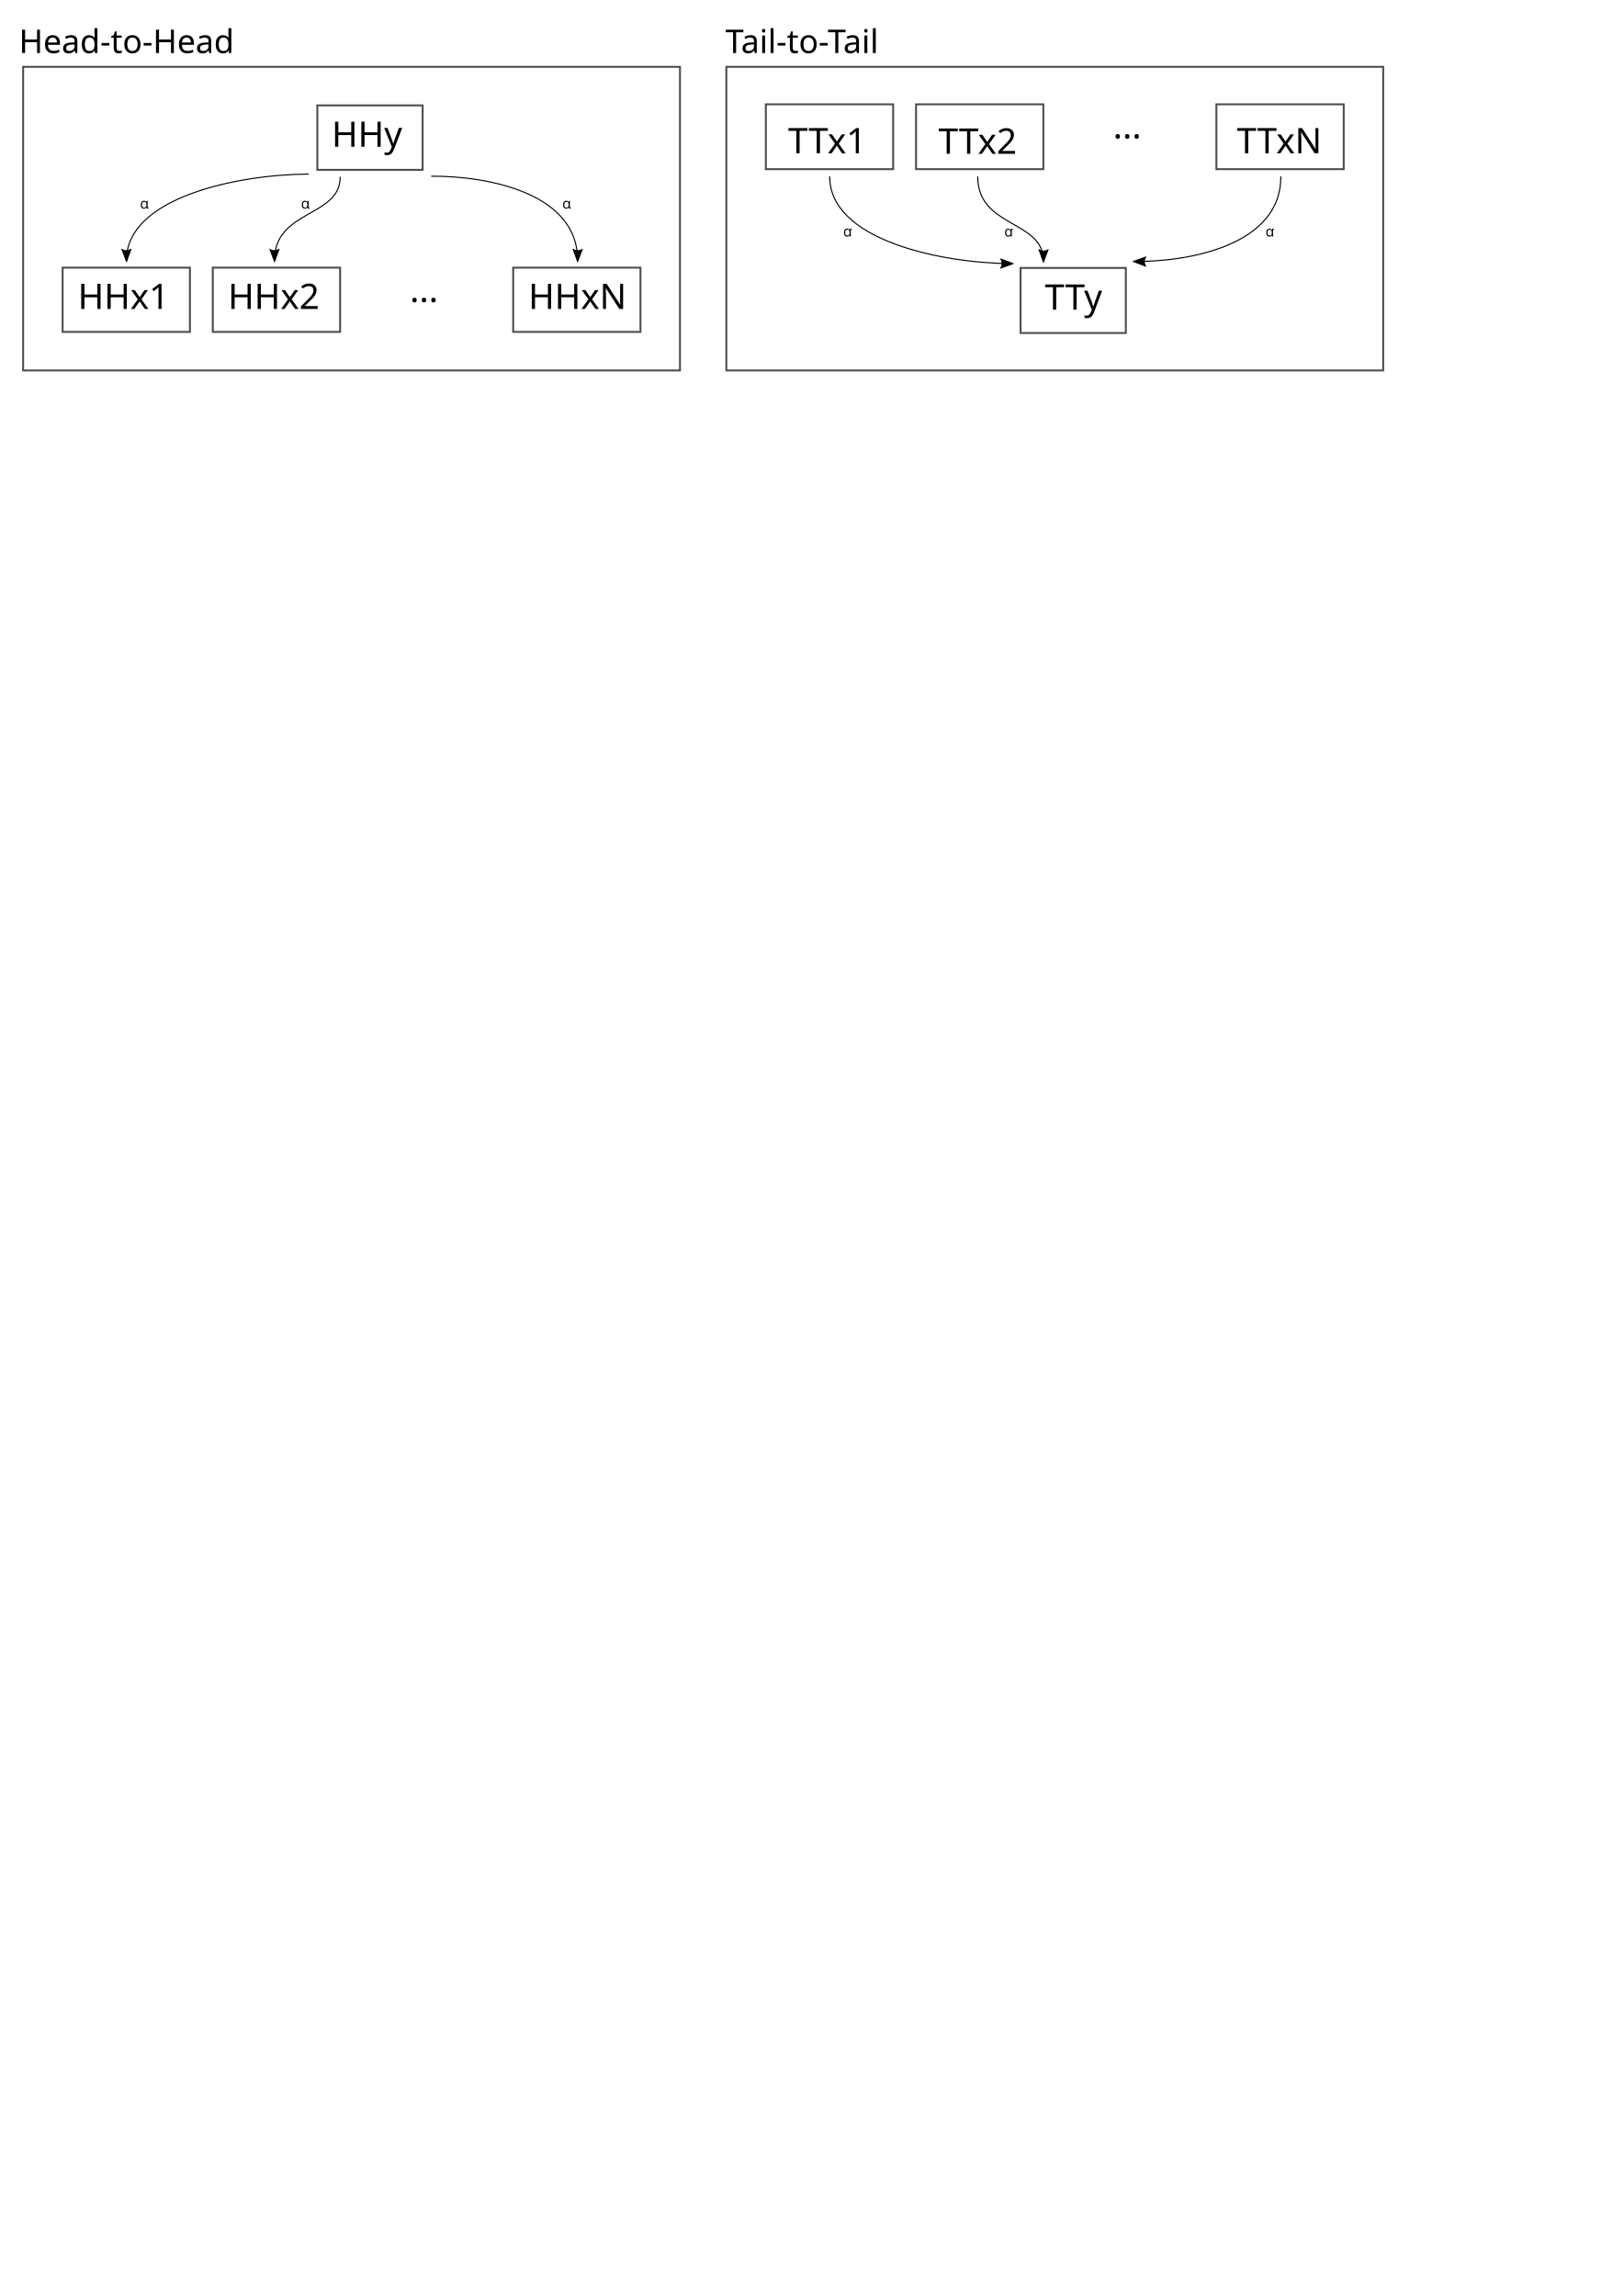
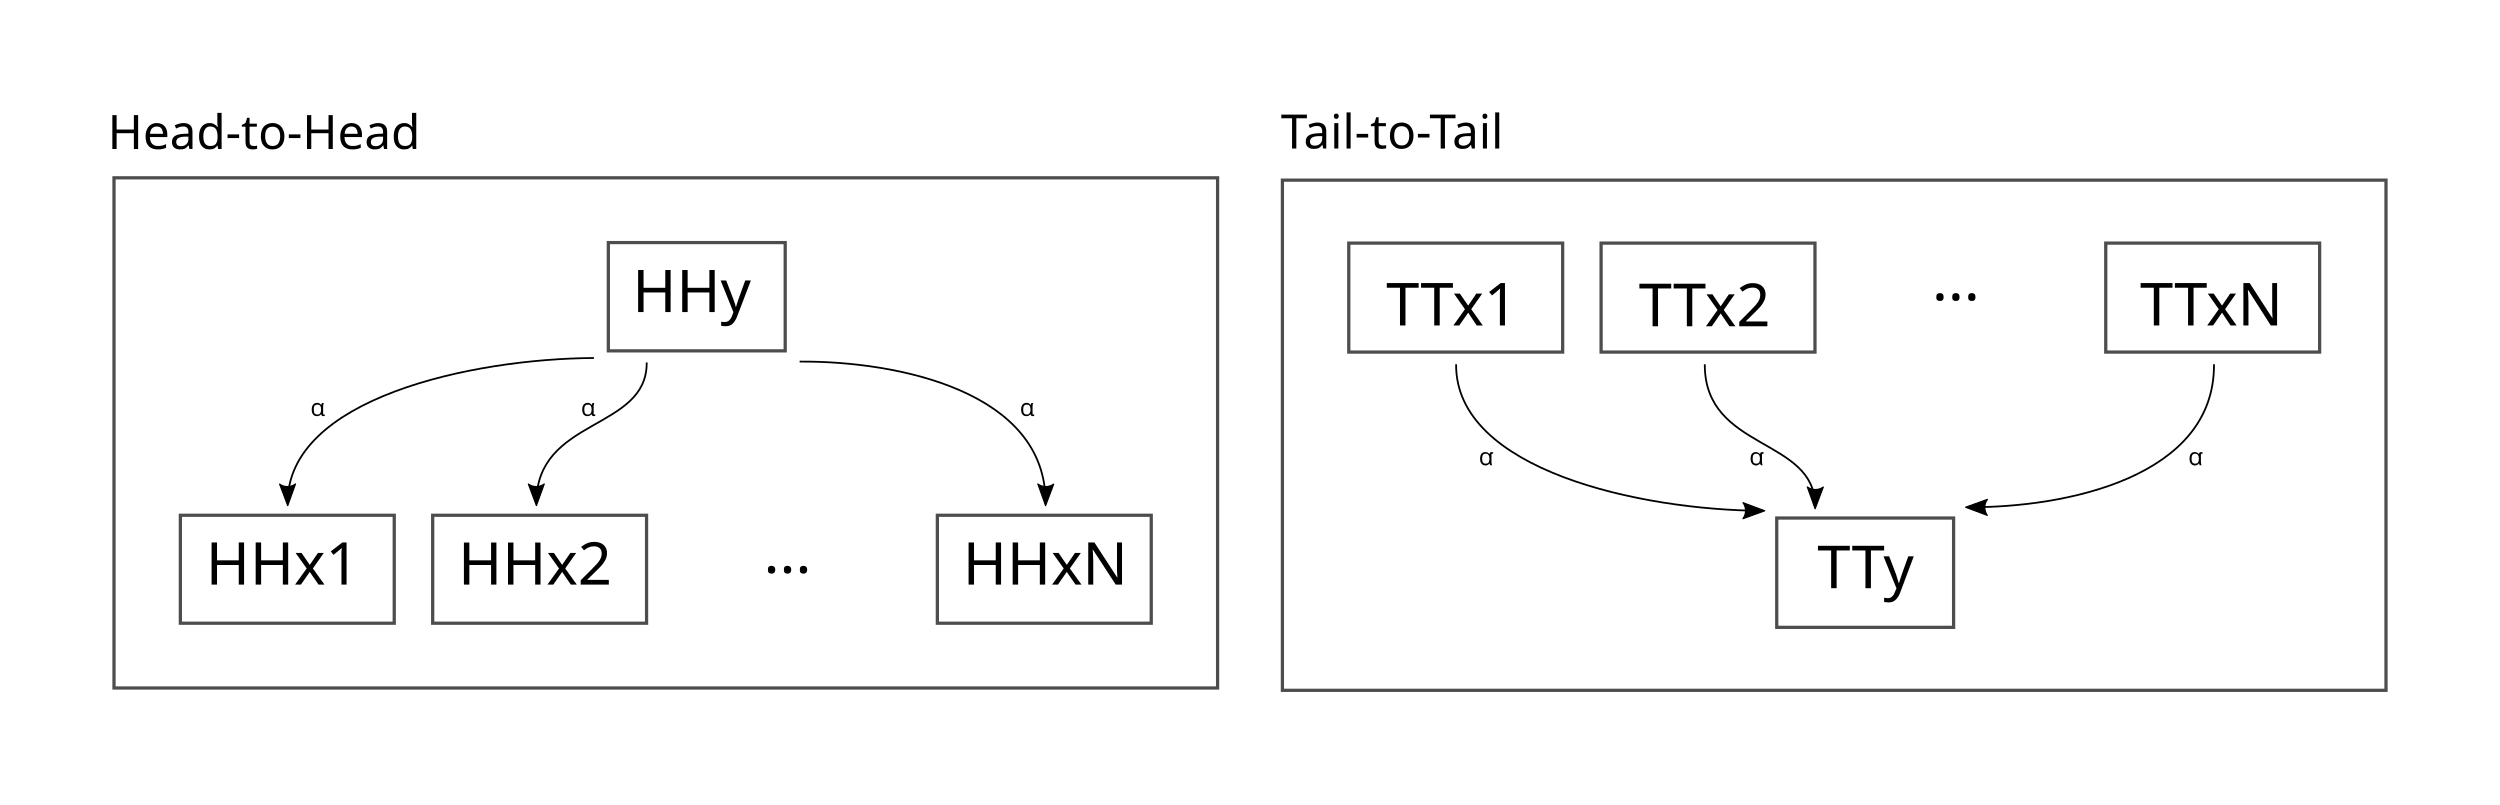
- <svg xmlns="http://www.w3.org/2000/svg" width="210mm" height="297mm" viewBox="0 0 210 297" version="1.1" id="svg8">
+ <svg xmlns="http://www.w3.org/2000/svg" width="222.467mm" height="71.573mm" viewBox="0 0 222.467 71.573" version="1.1" id="svg8">
  <defs id="defs2">
-     <marker style="overflow:visible" id="marker2138" refX="0.0" refY="0.0" orient="auto">
-       <path transform="scale(1.1) translate(1,0)" d="M 8.719,4.034 L -2.207,0.016 L 8.719,-4.002 C 6.973,-1.63 6.983,1.616 8.719,4.034 z " style="fill-rule:evenodd;stroke-width:0.625;stroke-linejoin:round;stroke:#000000;stroke-opacity:1;fill:#000000;fill-opacity:1" id="path2136" />
+     <marker style="overflow:visible" id="marker2138" refX="0" refY="0" orient="auto">
+       <path transform="matrix(1.1,0,0,1.1,1.1,0)" d="M 8.719,4.034 -2.207,0.016 8.719,-4.002 c -1.745,2.372 -1.735,5.617 -6e-7,8.035 z" style="fill:#000000;fill-opacity:1;fill-rule:evenodd;stroke:#000000;stroke-width:0.625;stroke-linejoin:round;stroke-opacity:1" id="path2136" />
    </marker>
-     <marker style="overflow:visible" id="marker2128" refX="0.0" refY="0.0" orient="auto">
-       <path transform="scale(1.1) translate(1,0)" d="M 8.719,4.034 L -2.207,0.016 L 8.719,-4.002 C 6.973,-1.63 6.983,1.616 8.719,4.034 z " style="fill-rule:evenodd;stroke-width:0.625;stroke-linejoin:round;stroke:#000000;stroke-opacity:1;fill:#000000;fill-opacity:1" id="path2126" />
+     <marker style="overflow:visible" id="marker2128" refX="0" refY="0" orient="auto">
+       <path transform="matrix(1.1,0,0,1.1,1.1,0)" d="M 8.719,4.034 -2.207,0.016 8.719,-4.002 c -1.745,2.372 -1.735,5.617 -6e-7,8.035 z" style="fill:#000000;fill-opacity:1;fill-rule:evenodd;stroke:#000000;stroke-width:0.625;stroke-linejoin:round;stroke-opacity:1" id="path2126" />
    </marker>
-     <marker orient="auto" refY="0.0" refX="0.0" id="Arrow2Lstart" style="overflow:visible">
-       <path id="path933" style="fill-rule:evenodd;stroke-width:0.625;stroke-linejoin:round;stroke:#000000;stroke-opacity:1;fill:#000000;fill-opacity:1" d="M 8.719,4.034 L -2.207,0.016 L 8.719,-4.002 C 6.973,-1.63 6.983,1.616 8.719,4.034 z " transform="scale(1.1) translate(1,0)" />
+     <marker orient="auto" refY="0" refX="0" id="Arrow2Lstart" style="overflow:visible">
+       <path id="path933" style="fill:#000000;fill-opacity:1;fill-rule:evenodd;stroke:#000000;stroke-width:0.625;stroke-linejoin:round;stroke-opacity:1" d="M 8.719,4.034 -2.207,0.016 8.719,-4.002 c -1.745,2.372 -1.735,5.617 -6e-7,8.035 z" transform="matrix(1.1,0,0,1.1,1.1,0)" />
    </marker>
-     <marker style="overflow:visible" id="marker1948" refX="0.0" refY="0.0" orient="auto">
-       <path transform="scale(0.8) translate(12.5,0)" style="fill-rule:evenodd;stroke:#000000;stroke-width:1pt;stroke-opacity:1;fill:#000000;fill-opacity:1" d="M 0.0,0.0 L 5.0,-5.0 L -12.5,0.0 L 5.0,5.0 L 0.0,0.0 z " id="path1946" />
+     <marker style="overflow:visible" id="marker1948" refX="0" refY="0" orient="auto">
+       <path transform="matrix(0.8,0,0,0.8,10,0)" style="fill:#000000;fill-opacity:1;fill-rule:evenodd;stroke:#000000;stroke-width:1pt;stroke-opacity:1" d="M 0,0 5,-5 -12.5,0 5,5 Z" id="path1946" />
    </marker>
-     <marker style="overflow:visible" id="marker1872" refX="0.0" refY="0.0" orient="auto">
-       <path transform="scale(0.8) translate(12.5,0)" style="fill-rule:evenodd;stroke:#000000;stroke-width:1pt;stroke-opacity:1;fill:#000000;fill-opacity:1" d="M 0.0,0.0 L 5.0,-5.0 L -12.5,0.0 L 5.0,5.0 L 0.0,0.0 z " id="path1870" />
+     <marker style="overflow:visible" id="marker1872" refX="0" refY="0" orient="auto">
+       <path transform="matrix(0.8,0,0,0.8,10,0)" style="fill:#000000;fill-opacity:1;fill-rule:evenodd;stroke:#000000;stroke-width:1pt;stroke-opacity:1" d="M 0,0 5,-5 -12.5,0 5,5 Z" id="path1870" />
    </marker>
-     <marker orient="auto" refY="0.0" refX="0.0" id="marker1704" style="overflow:visible;">
-       <path id="path1702" style="fill-rule:evenodd;stroke-width:0.625;stroke-linejoin:round;stroke:#000000;stroke-opacity:1;fill:#000000;fill-opacity:1" d="M 8.719,4.034 L -2.207,0.016 L 8.719,-4.002 C 6.973,-1.63 6.983,1.616 8.719,4.034 z " transform="scale(1.1) rotate(180) translate(1,0)" />
+     <marker orient="auto" refY="0" refX="0" id="marker1704" style="overflow:visible">
+       <path id="path1702" style="fill:#000000;fill-opacity:1;fill-rule:evenodd;stroke:#000000;stroke-width:0.625;stroke-linejoin:round;stroke-opacity:1" d="M 8.719,4.034 -2.207,0.016 8.719,-4.002 c -1.745,2.372 -1.735,5.617 -6e-7,8.035 z" transform="matrix(-1.1,0,0,-1.1,-1.1,0)" />
    </marker>
-     <marker orient="auto" refY="0.0" refX="0.0" id="marker1640" style="overflow:visible;">
-       <path id="path1638" style="fill-rule:evenodd;stroke-width:0.625;stroke-linejoin:round;stroke:#000000;stroke-opacity:1;fill:#000000;fill-opacity:1" d="M 8.719,4.034 L -2.207,0.016 L 8.719,-4.002 C 6.973,-1.63 6.983,1.616 8.719,4.034 z " transform="scale(1.1) rotate(180) translate(1,0)" />
+     <marker orient="auto" refY="0" refX="0" id="marker1640" style="overflow:visible">
+       <path id="path1638" style="fill:#000000;fill-opacity:1;fill-rule:evenodd;stroke:#000000;stroke-width:0.625;stroke-linejoin:round;stroke-opacity:1" d="M 8.719,4.034 -2.207,0.016 8.719,-4.002 c -1.745,2.372 -1.735,5.617 -6e-7,8.035 z" transform="matrix(-1.1,0,0,-1.1,-1.1,0)" />
    </marker>
-     <marker style="overflow:visible;" id="marker1582" refX="0.0" refY="0.0" orient="auto">
-       <path transform="scale(1.1) rotate(180) translate(1,0)" d="M 8.719,4.034 L -2.207,0.016 L 8.719,-4.002 C 6.973,-1.63 6.983,1.616 8.719,4.034 z " style="fill-rule:evenodd;stroke-width:0.625;stroke-linejoin:round;stroke:#000000;stroke-opacity:1;fill:#000000;fill-opacity:1" id="path1580" />
+     <marker style="overflow:visible" id="marker1582" refX="0" refY="0" orient="auto">
+       <path transform="matrix(-1.1,0,0,-1.1,-1.1,0)" d="M 8.719,4.034 -2.207,0.016 8.719,-4.002 c -1.745,2.372 -1.735,5.617 -6e-7,8.035 z" style="fill:#000000;fill-opacity:1;fill-rule:evenodd;stroke:#000000;stroke-width:0.625;stroke-linejoin:round;stroke-opacity:1" id="path1580" />
    </marker>
-     <marker style="overflow:visible;" id="marker1355" refX="0.0" refY="0.0" orient="auto">
-       <path transform="scale(1.1) rotate(180) translate(1,0)" d="M 8.719,4.034 L -2.207,0.016 L 8.719,-4.002 C 6.973,-1.63 6.983,1.616 8.719,4.034 z " style="fill-rule:evenodd;stroke-width:0.625;stroke-linejoin:round;stroke:#000000;stroke-opacity:1;fill:#000000;fill-opacity:1" id="path1353" />
+     <marker style="overflow:visible" id="marker1355" refX="0" refY="0" orient="auto">
+       <path transform="matrix(-1.1,0,0,-1.1,-1.1,0)" d="M 8.719,4.034 -2.207,0.016 8.719,-4.002 c -1.745,2.372 -1.735,5.617 -6e-7,8.035 z" style="fill:#000000;fill-opacity:1;fill-rule:evenodd;stroke:#000000;stroke-width:0.625;stroke-linejoin:round;stroke-opacity:1" id="path1353" />
    </marker>
-     <marker style="overflow:visible;" id="marker1315" refX="0.0" refY="0.0" orient="auto">
-       <path transform="scale(1.1) rotate(180) translate(1,0)" d="M 8.719,4.034 L -2.207,0.016 L 8.719,-4.002 C 6.973,-1.63 6.983,1.616 8.719,4.034 z " style="fill-rule:evenodd;stroke-width:0.625;stroke-linejoin:round;stroke:#000000;stroke-opacity:1;fill:#000000;fill-opacity:1" id="path1313" />
+     <marker style="overflow:visible" id="marker1315" refX="0" refY="0" orient="auto">
+       <path transform="matrix(-1.1,0,0,-1.1,-1.1,0)" d="M 8.719,4.034 -2.207,0.016 8.719,-4.002 c -1.745,2.372 -1.735,5.617 -6e-7,8.035 z" style="fill:#000000;fill-opacity:1;fill-rule:evenodd;stroke:#000000;stroke-width:0.625;stroke-linejoin:round;stroke-opacity:1" id="path1313" />
    </marker>
-     <marker orient="auto" refY="0.0" refX="0.0" id="Arrow2Mend" style="overflow:visible;">
-       <path id="path942" style="fill-rule:evenodd;stroke-width:0.625;stroke-linejoin:round;stroke:#000000;stroke-opacity:1;fill:#000000;fill-opacity:1" d="M 8.719,4.034 L -2.207,0.016 L 8.719,-4.002 C 6.973,-1.63 6.983,1.616 8.719,4.034 z " transform="scale(0.6) rotate(180) translate(0,0)" />
+     <marker orient="auto" refY="0" refX="0" id="Arrow2Mend" style="overflow:visible">
+       <path id="path942" style="fill:#000000;fill-opacity:1;fill-rule:evenodd;stroke:#000000;stroke-width:0.625;stroke-linejoin:round;stroke-opacity:1" d="M 8.719,4.034 -2.207,0.016 8.719,-4.002 c -1.745,2.372 -1.735,5.617 -6e-7,8.035 z" transform="scale(-0.6)" />
    </marker>
-     <marker orient="auto" refY="0.0" refX="0.0" id="Arrow2Lend" style="overflow:visible;">
-       <path id="path936" style="fill-rule:evenodd;stroke-width:0.625;stroke-linejoin:round;stroke:#000000;stroke-opacity:1;fill:#000000;fill-opacity:1" d="M 8.719,4.034 L -2.207,0.016 L 8.719,-4.002 C 6.973,-1.63 6.983,1.616 8.719,4.034 z " transform="scale(1.1) rotate(180) translate(1,0)" />
+     <marker orient="auto" refY="0" refX="0" id="Arrow2Lend" style="overflow:visible">
+       <path id="path936" style="fill:#000000;fill-opacity:1;fill-rule:evenodd;stroke:#000000;stroke-width:0.625;stroke-linejoin:round;stroke-opacity:1" d="M 8.719,4.034 -2.207,0.016 8.719,-4.002 c -1.745,2.372 -1.735,5.617 -6e-7,8.035 z" transform="matrix(-1.1,0,0,-1.1,-1.1,0)" />
    </marker>
-     <marker orient="auto" refY="0.0" refX="0.0" id="marker1199" style="overflow:visible;">
-       <path id="path1197" d="M 0.0,0.0 L 5.0,-5.0 L -12.5,0.0 L 5.0,5.0 L 0.0,0.0 z " style="fill-rule:evenodd;stroke:#000000;stroke-width:1pt;stroke-opacity:1;fill:#000000;fill-opacity:1" transform="scale(0.8) rotate(180) translate(12.5,0)" />
+     <marker orient="auto" refY="0" refX="0" id="marker1199" style="overflow:visible">
+       <path id="path1197" d="M 0,0 5,-5 -12.5,0 5,5 Z" style="fill:#000000;fill-opacity:1;fill-rule:evenodd;stroke:#000000;stroke-width:1pt;stroke-opacity:1" transform="matrix(-0.8,0,0,-0.8,-10,0)" />
    </marker>
-     <marker orient="auto" refY="0.0" refX="0.0" id="Arrow1Lend" style="overflow:visible;">
-       <path id="path918" d="M 0.0,0.0 L 5.0,-5.0 L -12.5,0.0 L 5.0,5.0 L 0.0,0.0 z " style="fill-rule:evenodd;stroke:#000000;stroke-width:1pt;stroke-opacity:1;fill:#000000;fill-opacity:1" transform="scale(0.8) rotate(180) translate(12.5,0)" />
+     <marker orient="auto" refY="0" refX="0" id="Arrow1Lend" style="overflow:visible">
+       <path id="path918" d="M 0,0 5,-5 -12.5,0 5,5 Z" style="fill:#000000;fill-opacity:1;fill-rule:evenodd;stroke:#000000;stroke-width:1pt;stroke-opacity:1" transform="matrix(-0.8,0,0,-0.8,-10,0)" />
    </marker>
  </defs>
-   <g id="layer1">
+   <g id="layer1" transform="translate(6.233606,6.442486)">
    <text xml:space="preserve" style="font-style:normal;font-weight:normal;font-size:10.583px;line-height:1000;font-family:sans-serif;letter-spacing:0px;word-spacing:0px;fill:#000000;fill-opacity:1;stroke:none;stroke-width:0.265" x="35.719" y="33.929" id="text1413">
      <tspan id="tspan1411" x="35.719" y="5328.344" style="stroke-width:0.265" />
    </text>
-     <g id="g893" transform="matrix(0.5247498,0,0,0.5198365,20.9886,0.6769955)">
-       <rect y="24.92" x="38.22" height="16.036" width="25.947" id="rect29" style="opacity:1;vector-effect:none;fill:none;fill-opacity:1;stroke:#4d4d4d;stroke-width:0.479;stroke-linecap:butt;stroke-linejoin:miter;stroke-miterlimit:4;stroke-dasharray:none;stroke-dashoffset:0;stroke-opacity:1" />
-       <text id="text838" y="35.212" x="41.748" style="font-style:normal;font-weight:normal;font-size:8.729px;line-height:1000;font-family:sans-serif;letter-spacing:0px;word-spacing:0px;fill:#000000;fill-opacity:1;stroke:none;stroke-width:0.218" xml:space="preserve">
-         <tspan style="stroke-width:0.218" y="35.212" x="41.748" id="tspan836">HHy</tspan>
-       </text>
-     </g>
-     <g id="g873" transform="matrix(0.5247498,0,0,0.5198365,4.158642,-3.768973)">
-       <rect style="opacity:1;vector-effect:none;fill:none;fill-opacity:1;stroke:#4d4d4d;stroke-width:0.479;stroke-linecap:butt;stroke-linejoin:miter;stroke-miterlimit:4;stroke-dasharray:none;stroke-dashoffset:0;stroke-opacity:1" id="rect842" width="31.377" height="15.987" x="7.508" y="73.854" />
-       <text xml:space="preserve" style="font-style:normal;font-weight:normal;font-size:8.729px;line-height:1000;font-family:sans-serif;letter-spacing:0px;word-spacing:0px;fill:#000000;fill-opacity:1;stroke:none;stroke-width:0.218" x="11.247" y="84.122" id="text846">
-         <tspan id="tspan844" x="11.247" y="84.122" style="stroke-width:0.218">HHx1</tspan>
-       </text>
-     </g>
-     <g id="g883" transform="matrix(0.5247498,0,0,0.5198365,3.878144,-3.630035)">
-       <rect y="73.587" x="45.059" height="15.987" width="31.377" id="rect848" style="opacity:1;vector-effect:none;fill:none;fill-opacity:1;stroke:#4d4d4d;stroke-width:0.479;stroke-linecap:butt;stroke-linejoin:miter;stroke-miterlimit:4;stroke-dasharray:none;stroke-dashoffset:0;stroke-opacity:1" />
-       <g id="g877">
-         <text xml:space="preserve" style="font-style:normal;font-weight:normal;font-size:8.729px;line-height:1000;font-family:sans-serif;letter-spacing:0px;word-spacing:0px;fill:#000000;fill-opacity:1;stroke:none;stroke-width:0.218" x="48.798" y="83.855" id="text852">
-           <tspan id="tspan850" x="48.798" y="83.855" style="stroke-width:0.218">HHx2</tspan>
+     <g id="g272" transform="translate(0.901506,1.058333)">
+       <g transform="matrix(1.155953,0,0,1.155953,-0.4467889,-1.671882)" id="g134">
+         <g id="g893" transform="matrix(0.5247498,0,0,0.5198365,20.9886,0.6769955)">
+           <rect y="24.92" x="38.22" height="16.036" width="25.947" id="rect29" style="opacity:1;vector-effect:none;fill:none;fill-opacity:1;stroke:#4d4d4d;stroke-width:0.479;stroke-linecap:butt;stroke-linejoin:miter;stroke-miterlimit:4;stroke-dasharray:none;stroke-dashoffset:0;stroke-opacity:1" />
+           <text id="text838" y="35.212" x="41.748" style="font-style:normal;font-weight:normal;font-size:8.729px;line-height:1000;font-family:sans-serif;letter-spacing:0px;word-spacing:0px;fill:#000000;fill-opacity:1;stroke:none;stroke-width:0.218" xml:space="preserve">
+             <tspan style="stroke-width:0.218" y="35.212" x="41.748" id="tspan836">HHy</tspan>
+           </text>
+         </g>
+         <g id="g873" transform="matrix(0.5247498,0,0,0.5198365,4.158642,-3.768973)">
+           <rect style="opacity:1;vector-effect:none;fill:none;fill-opacity:1;stroke:#4d4d4d;stroke-width:0.479;stroke-linecap:butt;stroke-linejoin:miter;stroke-miterlimit:4;stroke-dasharray:none;stroke-dashoffset:0;stroke-opacity:1" id="rect842" width="31.377" height="15.987" x="7.508" y="73.854" />
+           <text xml:space="preserve" style="font-style:normal;font-weight:normal;font-size:8.729px;line-height:1000;font-family:sans-serif;letter-spacing:0px;word-spacing:0px;fill:#000000;fill-opacity:1;stroke:none;stroke-width:0.218" x="11.247" y="84.122" id="text846">
+             <tspan id="tspan844" x="11.247" y="84.122" style="stroke-width:0.218">HHx1</tspan>
+           </text>
+         </g>
+         <g id="g883" transform="matrix(0.5247498,0,0,0.5198365,3.878144,-3.630035)">
+           <rect y="73.587" x="45.059" height="15.987" width="31.377" id="rect848" style="opacity:1;vector-effect:none;fill:none;fill-opacity:1;stroke:#4d4d4d;stroke-width:0.479;stroke-linecap:butt;stroke-linejoin:miter;stroke-miterlimit:4;stroke-dasharray:none;stroke-dashoffset:0;stroke-opacity:1" />
+           <g id="g877">
+             <text xml:space="preserve" style="font-style:normal;font-weight:normal;font-size:8.729px;line-height:1000;font-family:sans-serif;letter-spacing:0px;word-spacing:0px;fill:#000000;fill-opacity:1;stroke:none;stroke-width:0.218" x="48.798" y="83.855" id="text852">
+               <tspan id="tspan850" x="48.798" y="83.855" style="stroke-width:0.218">HHx2</tspan>
+             </text>
+           </g>
+         </g>
+         <g id="g888" transform="matrix(0.5247498,0,0,0.5198365,4.158646,-3.421632)">
+           <rect style="opacity:1;vector-effect:none;fill:none;fill-opacity:1;stroke:#4d4d4d;stroke-width:0.479;stroke-linecap:butt;stroke-linejoin:miter;stroke-miterlimit:4;stroke-dasharray:none;stroke-dashoffset:0;stroke-opacity:1" id="rect860" width="31.377" height="15.987" x="118.559" y="73.186" />
+           <text xml:space="preserve" style="font-style:normal;font-weight:normal;font-size:8.729px;line-height:1000;font-family:sans-serif;letter-spacing:0px;word-spacing:0px;fill:#000000;fill-opacity:1;stroke:none;stroke-width:0.218" x="122.298" y="83.454" id="text864">
+             <tspan id="tspan862" x="122.298" y="83.454" style="stroke-width:0.218">HHxN</tspan>
+           </text>
+         </g>
+         <text id="text868" y="39.244" x="52.75" style="font-style:normal;font-weight:normal;font-size:4.559px;line-height:1000;font-family:sans-serif;letter-spacing:0px;word-spacing:0px;fill:#000000;fill-opacity:1;stroke:none;stroke-width:0.114" xml:space="preserve" transform="scale(1.004715,0.9953074)">
+           <tspan style="stroke-width:0.114" y="39.244" x="52.75" id="tspan866">...</tspan>
+         </text>
+         <path style="fill:none;stroke:#000000;stroke-width:0.138px;stroke-linecap:butt;stroke-linejoin:miter;stroke-opacity:1;marker-end:url(#Arrow2Lend)" d="M 39.934,22.517 C 30.552,22.567 16.293,25.619 16.36,33.695" id="path909" />
+         <path style="fill:none;stroke:#000000;stroke-width:0.138px;stroke-linecap:butt;stroke-linejoin:miter;stroke-opacity:1;marker-end:url(#marker1315)" d="m 43.998,22.862 c 0.044,5.278 -8.525,4.199 -8.494,10.833" id="path911" />
+         <path style="fill:none;stroke:#000000;stroke-width:0.138px;stroke-linecap:butt;stroke-linejoin:miter;stroke-opacity:1;marker-end:url(#marker1355)" d="m 55.771,22.793 c 7.573,-0.048 19.004,2.305 18.933,10.903" id="path913" />
+         <text xml:space="preserve" style="font-style:normal;font-weight:normal;font-size:1.853px;line-height:1000;font-family:sans-serif;letter-spacing:0px;word-spacing:0px;fill:#000000;fill-opacity:1;stroke:none;stroke-width:0.046" x="18.014" y="-1825.718" id="text1417" transform="scale(1.004715,0.9953074)">
+           <tspan id="tspan1415" x="18.014" y="-1825.718" style="stroke-width:0.046">	</tspan>
+           <tspan x="18.014" y="27.107" style="stroke-width:0.046" id="tspan1419">α</tspan>
+         </text>
+         <text id="text1446" y="-1825.718" x="38.742" style="font-style:normal;font-weight:normal;font-size:1.853px;line-height:1000;font-family:sans-serif;letter-spacing:0px;word-spacing:0px;fill:#000000;fill-opacity:1;stroke:none;stroke-width:0.046" xml:space="preserve" transform="scale(1.004715,0.9953074)">
+           <tspan style="stroke-width:0.046" y="-1825.718" x="38.742" id="tspan1442">	</tspan>
+           <tspan id="tspan1444" style="stroke-width:0.046" y="27.107" x="38.742">α</tspan>
+         </text>
+         <text xml:space="preserve" style="font-style:normal;font-weight:normal;font-size:1.853px;line-height:1000;font-family:sans-serif;letter-spacing:0px;word-spacing:0px;fill:#000000;fill-opacity:1;stroke:none;stroke-width:0.046" x="72.371" y="-1825.718" id="text1452" transform="scale(1.004715,0.9953074)">
+           <tspan id="tspan1448" x="72.371" y="-1825.718" style="stroke-width:0.046">	</tspan>
+           <tspan x="72.371" y="27.107" style="stroke-width:0.046" id="tspan1450">α</tspan>
+         </text>
+         <rect y="8.646" x="2.99" height="39.274" width="84.956" id="rect2311" style="opacity:1;vector-effect:none;fill:none;fill-opacity:1;stroke:#4d4d4d;stroke-width:0.25;stroke-linecap:butt;stroke-linejoin:miter;stroke-miterlimit:4.3;stroke-dasharray:none;stroke-dashoffset:0;stroke-opacity:1" />
+         <text id="text2441" y="6.43" x="2.505" style="font-style:normal;font-weight:normal;font-size:9.156px;line-height:1000;font-family:sans-serif;letter-spacing:0px;word-spacing:0px;fill:#000000;fill-opacity:1;stroke:none;stroke-width:0.229" xml:space="preserve">
+           <tspan style="font-size:3.662px;stroke-width:0.229" y="6.43" x="2.505" id="tspan2439">Head-to-Head</tspan>
+         </text>
+       </g>
+       <g transform="matrix(1.155953,0,0,1.155953,-1.608367,-1.465177)" id="g165">
+         <g id="g2371" transform="translate(90.48752,-45.77549)">
+           <rect transform="scale(1,-1)" style="opacity:1;vector-effect:none;fill:none;fill-opacity:1;stroke:#4d4d4d;stroke-width:0.25;stroke-linecap:butt;stroke-linejoin:miter;stroke-miterlimit:4;stroke-dasharray:none;stroke-dashoffset:0;stroke-opacity:1" id="rect1454" width="13.615" height="8.415" x="41.507" y="-88.848" />
+           <text xml:space="preserve" style="font-style:normal;font-weight:normal;font-size:4.581px;line-height:1000;font-family:sans-serif;letter-spacing:0px;word-spacing:0px;fill:#000000;fill-opacity:1;stroke:none;stroke-width:0.115" x="44.634" y="85.834" id="text1458">
+             <tspan id="tspan1456" x="44.634" y="85.834" style="stroke-width:0.115">TTy</tspan>
+           </text>
+           <rect transform="scale(1,-1)" y="-67.658" x="8.562" height="8.389" width="16.465" id="rect1462" style="opacity:1;vector-effect:none;fill:none;fill-opacity:1;stroke:#4d4d4d;stroke-width:0.25;stroke-linecap:butt;stroke-linejoin:miter;stroke-miterlimit:4;stroke-dasharray:none;stroke-dashoffset:0;stroke-opacity:1" />
+           <text id="text1466" y="65.609" x="11.442" style="font-style:normal;font-weight:normal;font-size:4.581px;line-height:1000;font-family:sans-serif;letter-spacing:0px;word-spacing:0px;fill:#000000;fill-opacity:1;stroke:none;stroke-width:0.115" xml:space="preserve">
+             <tspan style="stroke-width:0.115" y="65.609" x="11.442" id="tspan1464">TTx1</tspan>
+           </text>
+           <rect transform="scale(1,-1)" style="opacity:1;vector-effect:none;fill:none;fill-opacity:1;stroke:#4d4d4d;stroke-width:0.25;stroke-linecap:butt;stroke-linejoin:miter;stroke-miterlimit:4;stroke-dasharray:none;stroke-dashoffset:0;stroke-opacity:1" id="rect1470" width="16.465" height="8.389" x="27.986" y="-67.658" />
+           <g transform="matrix(0.5247412,0,0,0.5247412,5.277857,21.66736)" id="g1476">
+             <text id="text1474" y="83.855" x="48.798" style="font-style:normal;font-weight:normal;font-size:8.729px;line-height:1000;font-family:sans-serif;letter-spacing:0px;word-spacing:0px;fill:#000000;fill-opacity:1;stroke:none;stroke-width:0.218" xml:space="preserve">
+               <tspan style="stroke-width:0.218" y="83.855" x="48.798" id="tspan1472">TTx2</tspan>
+             </text>
+           </g>
+           <rect transform="scale(1,-1)" y="-67.658" x="66.835" height="8.389" width="16.465" id="rect1480" style="opacity:1;vector-effect:none;fill:none;fill-opacity:1;stroke:#4d4d4d;stroke-width:0.25;stroke-linecap:butt;stroke-linejoin:miter;stroke-miterlimit:4;stroke-dasharray:none;stroke-dashoffset:0;stroke-opacity:1" />
+           <text id="text1484" y="65.609" x="69.472" style="font-style:normal;font-weight:normal;font-size:4.581px;line-height:1000;font-family:sans-serif;letter-spacing:0px;word-spacing:0px;fill:#000000;fill-opacity:1;stroke:none;stroke-width:0.115" xml:space="preserve">
+             <tspan style="stroke-width:0.115" y="65.609" x="69.472" id="tspan1482">TTxN</tspan>
+           </text>
+           <text transform="scale(1,-1)" id="text1490" y="-63.179" x="53.461" style="font-style:normal;font-weight:normal;font-size:4.581px;line-height:1000;font-family:sans-serif;letter-spacing:0px;word-spacing:0px;fill:#000000;fill-opacity:1;stroke:none;stroke-width:0.115" xml:space="preserve">
+             <tspan style="stroke-width:0.115" y="-63.179" x="53.461" id="tspan1488">...</tspan>
+           </text>
+           <path style="fill:none;stroke:#000000;stroke-width:0.139;stroke-linecap:butt;stroke-linejoin:miter;stroke-miterlimit:4.3;stroke-dasharray:none;stroke-opacity:1;marker-start:url(#marker2128)" d="M 40.397,79.878 C 31.015,79.827 16.756,76.747 16.824,68.594" id="path1492" />
+           <path style="fill:none;stroke:#000000;stroke-width:0.139;stroke-linecap:butt;stroke-linejoin:miter;stroke-miterlimit:4.3;stroke-dasharray:none;stroke-opacity:1;marker-start:url(#Arrow2Lstart)" d="m 44.461,79.53 c 0.044,-5.328 -8.524,-4.239 -8.493,-10.935" id="path1494" />
+           <path style="fill:none;stroke:#000000;stroke-width:0.139;stroke-linecap:butt;stroke-linejoin:miter;stroke-miterlimit:4.3;stroke-dasharray:none;stroke-opacity:1;marker-start:url(#marker2138)" d="m 56.234,79.6 c 7.573,0.048 19.003,-2.327 18.933,-11.005" id="path1496" />
+           <text transform="scale(1,-1)" xml:space="preserve" style="font-style:normal;font-weight:normal;font-size:1.862px;line-height:1000;font-family:sans-serif;letter-spacing:0px;word-spacing:0px;fill:#000000;fill-opacity:1;stroke:none;stroke-width:0.047" x="18.563" y="-1936.903" id="text1502">
+             <tspan id="tspan1498" x="18.563" y="-1936.903" style="stroke-width:0.047">	</tspan>
+             <tspan x="18.563" y="-75.373" style="stroke-width:0.047" id="tspan1500">α</tspan>
+           </text>
+           <text transform="scale(1,-1)" id="text1508" y="-1936.903" x="39.388" style="font-style:normal;font-weight:normal;font-size:1.862px;line-height:1000;font-family:sans-serif;letter-spacing:0px;word-spacing:0px;fill:#000000;fill-opacity:1;stroke:none;stroke-width:0.047" xml:space="preserve">
+             <tspan style="stroke-width:0.047" y="-1936.903" x="39.388" id="tspan1504">	</tspan>
+             <tspan id="tspan1506" style="stroke-width:0.047" y="-75.373" x="39.388">α</tspan>
+           </text>
+           <text transform="scale(1,-1)" xml:space="preserve" style="font-style:normal;font-weight:normal;font-size:1.862px;line-height:1000;font-family:sans-serif;letter-spacing:0px;word-spacing:0px;fill:#000000;fill-opacity:1;stroke:none;stroke-width:0.047" x="73.174" y="-1936.903" id="text1514">
+             <tspan id="tspan1510" x="73.174" y="-1936.903" style="stroke-width:0.047">	</tspan>
+             <tspan x="73.174" y="-75.373" style="stroke-width:0.047" id="tspan1512">α</tspan>
+           </text>
+         </g>
+         <rect style="opacity:1;vector-effect:none;fill:none;fill-opacity:1;stroke:#4d4d4d;stroke-width:0.25;stroke-linecap:butt;stroke-linejoin:miter;stroke-miterlimit:4.3;stroke-dasharray:none;stroke-dashoffset:0;stroke-opacity:1" id="rect2313" width="84.956" height="39.274" x="93.94" y="8.646" />
+         <text xml:space="preserve" style="font-style:normal;font-weight:normal;font-size:9.156px;line-height:1000;font-family:sans-serif;letter-spacing:0px;word-spacing:0px;fill:#000000;fill-opacity:1;stroke:none;stroke-width:0.229" x="93.826" y="6.212" id="text2445">
+           <tspan id="tspan2443" x="93.826" y="6.212" style="font-size:3.662px;stroke-width:0.229">Tail-to-Tail</tspan>
        </text>
      </g>
    </g>
-     <g id="g888" transform="matrix(0.5247498,0,0,0.5198365,4.158646,-3.421632)">
-       <rect style="opacity:1;vector-effect:none;fill:none;fill-opacity:1;stroke:#4d4d4d;stroke-width:0.479;stroke-linecap:butt;stroke-linejoin:miter;stroke-miterlimit:4;stroke-dasharray:none;stroke-dashoffset:0;stroke-opacity:1" id="rect860" width="31.377" height="15.987" x="118.559" y="73.186" />
-       <text xml:space="preserve" style="font-style:normal;font-weight:normal;font-size:8.729px;line-height:1000;font-family:sans-serif;letter-spacing:0px;word-spacing:0px;fill:#000000;fill-opacity:1;stroke:none;stroke-width:0.218" x="122.298" y="83.454" id="text864">
-         <tspan id="tspan862" x="122.298" y="83.454" style="stroke-width:0.218">HHxN</tspan>
-       </text>
-     </g>
-     <text id="text868" y="39.244" x="52.75" style="font-style:normal;font-weight:normal;font-size:4.559px;line-height:1000;font-family:sans-serif;letter-spacing:0px;word-spacing:0px;fill:#000000;fill-opacity:1;stroke:none;stroke-width:0.114" xml:space="preserve" transform="scale(1.004715,0.9953074)">
-       <tspan style="stroke-width:0.114" y="39.244" x="52.75" id="tspan866">...</tspan>
-     </text>
-     <path style="fill:none;stroke:#000000;stroke-width:0.138px;stroke-linecap:butt;stroke-linejoin:miter;stroke-opacity:1;marker-end:url(#Arrow2Lend)" d="M 39.934,22.517 C 30.552,22.567 16.293,25.619 16.36,33.695" id="path909" />
-     <path style="fill:none;stroke:#000000;stroke-width:0.138px;stroke-linecap:butt;stroke-linejoin:miter;stroke-opacity:1;marker-end:url(#marker1315)" d="m 43.998,22.862 c 0.044,5.278 -8.525,4.199 -8.494,10.833" id="path911" />
-     <path style="fill:none;stroke:#000000;stroke-width:0.138px;stroke-linecap:butt;stroke-linejoin:miter;stroke-opacity:1;marker-end:url(#marker1355)" d="m 55.771,22.793 c 7.573,-0.048 19.004,2.305 18.933,10.903" id="path913" />
-     <text xml:space="preserve" style="font-style:normal;font-weight:normal;font-size:1.853px;line-height:1000;font-family:sans-serif;letter-spacing:0px;word-spacing:0px;fill:#000000;fill-opacity:1;stroke:none;stroke-width:0.046" x="18.014" y="-1825.718" id="text1417" transform="scale(1.004715,0.9953074)">
-       <tspan id="tspan1415" x="18.014" y="-1825.718" style="stroke-width:0.046">	</tspan>
-       <tspan x="18.014" y="27.107" style="stroke-width:0.046" id="tspan1419">α</tspan>
-     </text>
-     <text id="text1446" y="-1825.718" x="38.742" style="font-style:normal;font-weight:normal;font-size:1.853px;line-height:1000;font-family:sans-serif;letter-spacing:0px;word-spacing:0px;fill:#000000;fill-opacity:1;stroke:none;stroke-width:0.046" xml:space="preserve" transform="scale(1.004715,0.9953074)">
-       <tspan style="stroke-width:0.046" y="-1825.718" x="38.742" id="tspan1442">	</tspan>
-       <tspan id="tspan1444" style="stroke-width:0.046" y="27.107" x="38.742">α</tspan>
-     </text>
-     <text xml:space="preserve" style="font-style:normal;font-weight:normal;font-size:1.853px;line-height:1000;font-family:sans-serif;letter-spacing:0px;word-spacing:0px;fill:#000000;fill-opacity:1;stroke:none;stroke-width:0.046" x="72.371" y="-1825.718" id="text1452" transform="scale(1.004715,0.9953074)">
-       <tspan id="tspan1448" x="72.371" y="-1825.718" style="stroke-width:0.046">	</tspan>
-       <tspan x="72.371" y="27.107" style="stroke-width:0.046" id="tspan1450">α</tspan>
-     </text>
-     <rect y="8.646" x="2.99" height="39.274" width="84.956" id="rect2311" style="opacity:1;vector-effect:none;fill:none;fill-opacity:1;stroke:#4d4d4d;stroke-width:0.25;stroke-linecap:butt;stroke-linejoin:miter;stroke-miterlimit:4.3;stroke-dasharray:none;stroke-dashoffset:0;stroke-opacity:1" />
-     <text xml:space="preserve" style="font-style:normal;font-weight:normal;font-size:10.583px;line-height:1000;font-family:sans-serif;letter-spacing:0px;word-spacing:0px;fill:#000000;fill-opacity:1;stroke:none;stroke-width:0.265" x="2.449" y="6.859" id="text2441">
-       <tspan id="tspan2439" x="2.449" y="6.859" style="font-size:4.233px;stroke-width:0.265">Head-to-Head</tspan>
-     </text>
-     <g id="g2371" transform="translate(90.48752,-45.77549)">
-       <rect transform="scale(1,-1)" style="opacity:1;vector-effect:none;fill:none;fill-opacity:1;stroke:#4d4d4d;stroke-width:0.25;stroke-linecap:butt;stroke-linejoin:miter;stroke-miterlimit:4;stroke-dasharray:none;stroke-dashoffset:0;stroke-opacity:1" id="rect1454" width="13.615" height="8.415" x="41.507" y="-88.848" />
-       <text xml:space="preserve" style="font-style:normal;font-weight:normal;font-size:4.581px;line-height:1000;font-family:sans-serif;letter-spacing:0px;word-spacing:0px;fill:#000000;fill-opacity:1;stroke:none;stroke-width:0.115" x="44.634" y="85.834" id="text1458">
-         <tspan id="tspan1456" x="44.634" y="85.834" style="stroke-width:0.115">TTy</tspan>
-       </text>
-       <rect transform="scale(1,-1)" y="-67.658" x="8.562" height="8.389" width="16.465" id="rect1462" style="opacity:1;vector-effect:none;fill:none;fill-opacity:1;stroke:#4d4d4d;stroke-width:0.25;stroke-linecap:butt;stroke-linejoin:miter;stroke-miterlimit:4;stroke-dasharray:none;stroke-dashoffset:0;stroke-opacity:1" />
-       <text id="text1466" y="65.609" x="11.442" style="font-style:normal;font-weight:normal;font-size:4.581px;line-height:1000;font-family:sans-serif;letter-spacing:0px;word-spacing:0px;fill:#000000;fill-opacity:1;stroke:none;stroke-width:0.115" xml:space="preserve">
-         <tspan style="stroke-width:0.115" y="65.609" x="11.442" id="tspan1464">TTx1</tspan>
-       </text>
-       <rect transform="scale(1,-1)" style="opacity:1;vector-effect:none;fill:none;fill-opacity:1;stroke:#4d4d4d;stroke-width:0.25;stroke-linecap:butt;stroke-linejoin:miter;stroke-miterlimit:4;stroke-dasharray:none;stroke-dashoffset:0;stroke-opacity:1" id="rect1470" width="16.465" height="8.389" x="27.986" y="-67.658" />
-       <g transform="matrix(0.5247412,0,0,0.5247412,5.277857,21.66736)" id="g1476">
-         <text id="text1474" y="83.855" x="48.798" style="font-style:normal;font-weight:normal;font-size:8.729px;line-height:1000;font-family:sans-serif;letter-spacing:0px;word-spacing:0px;fill:#000000;fill-opacity:1;stroke:none;stroke-width:0.218" xml:space="preserve">
-           <tspan style="stroke-width:0.218" y="83.855" x="48.798" id="tspan1472">TTx2</tspan>
-         </text>
-       </g>
-       <rect transform="scale(1,-1)" y="-67.658" x="66.835" height="8.389" width="16.465" id="rect1480" style="opacity:1;vector-effect:none;fill:none;fill-opacity:1;stroke:#4d4d4d;stroke-width:0.25;stroke-linecap:butt;stroke-linejoin:miter;stroke-miterlimit:4;stroke-dasharray:none;stroke-dashoffset:0;stroke-opacity:1" />
-       <text id="text1484" y="65.609" x="69.472" style="font-style:normal;font-weight:normal;font-size:4.581px;line-height:1000;font-family:sans-serif;letter-spacing:0px;word-spacing:0px;fill:#000000;fill-opacity:1;stroke:none;stroke-width:0.115" xml:space="preserve">
-         <tspan style="stroke-width:0.115" y="65.609" x="69.472" id="tspan1482">TTxN</tspan>
-       </text>
-       <text transform="scale(1,-1)" id="text1490" y="-63.179" x="53.461" style="font-style:normal;font-weight:normal;font-size:4.581px;line-height:1000;font-family:sans-serif;letter-spacing:0px;word-spacing:0px;fill:#000000;fill-opacity:1;stroke:none;stroke-width:0.115" xml:space="preserve">
-         <tspan style="stroke-width:0.115" y="-63.179" x="53.461" id="tspan1488">...</tspan>
-       </text>
-       <path style="fill:none;stroke:#000000;stroke-width:0.139;stroke-linecap:butt;stroke-linejoin:miter;stroke-miterlimit:4.3;stroke-dasharray:none;stroke-opacity:1;marker-start:url(#marker2128)" d="M 40.397,79.878 C 31.015,79.827 16.756,76.747 16.824,68.594" id="path1492" />
-       <path style="fill:none;stroke:#000000;stroke-width:0.139;stroke-linecap:butt;stroke-linejoin:miter;stroke-miterlimit:4.3;stroke-dasharray:none;stroke-opacity:1;marker-start:url(#Arrow2Lstart)" d="m 44.461,79.53 c 0.044,-5.328 -8.524,-4.239 -8.493,-10.935" id="path1494" />
-       <path style="fill:none;stroke:#000000;stroke-width:0.139;stroke-linecap:butt;stroke-linejoin:miter;stroke-miterlimit:4.3;stroke-dasharray:none;stroke-opacity:1;marker-start:url(#marker2138)" d="m 56.234,79.6 c 7.573,0.048 19.003,-2.327 18.933,-11.005" id="path1496" />
-       <text transform="scale(1,-1)" xml:space="preserve" style="font-style:normal;font-weight:normal;font-size:1.862px;line-height:1000;font-family:sans-serif;letter-spacing:0px;word-spacing:0px;fill:#000000;fill-opacity:1;stroke:none;stroke-width:0.047" x="18.563" y="-1936.903" id="text1502">
-         <tspan id="tspan1498" x="18.563" y="-1936.903" style="stroke-width:0.047">	</tspan>
-         <tspan x="18.563" y="-75.373" style="stroke-width:0.047" id="tspan1500">α</tspan>
-       </text>
-       <text transform="scale(1,-1)" id="text1508" y="-1936.903" x="39.388" style="font-style:normal;font-weight:normal;font-size:1.862px;line-height:1000;font-family:sans-serif;letter-spacing:0px;word-spacing:0px;fill:#000000;fill-opacity:1;stroke:none;stroke-width:0.047" xml:space="preserve">
-         <tspan style="stroke-width:0.047" y="-1936.903" x="39.388" id="tspan1504">	</tspan>
-         <tspan id="tspan1506" style="stroke-width:0.047" y="-75.373" x="39.388">α</tspan>
-       </text>
-       <text transform="scale(1,-1)" xml:space="preserve" style="font-style:normal;font-weight:normal;font-size:1.862px;line-height:1000;font-family:sans-serif;letter-spacing:0px;word-spacing:0px;fill:#000000;fill-opacity:1;stroke:none;stroke-width:0.047" x="73.174" y="-1936.903" id="text1514">
-         <tspan id="tspan1510" x="73.174" y="-1936.903" style="stroke-width:0.047">	</tspan>
-         <tspan x="73.174" y="-75.373" style="stroke-width:0.047" id="tspan1512">α</tspan>
-       </text>
-     </g>
-     <rect style="opacity:1;vector-effect:none;fill:none;fill-opacity:1;stroke:#4d4d4d;stroke-width:0.25;stroke-linecap:butt;stroke-linejoin:miter;stroke-miterlimit:4.3;stroke-dasharray:none;stroke-dashoffset:0;stroke-opacity:1" id="rect2313" width="84.956" height="39.274" x="93.94" y="8.646" />
-     <text id="text2445" y="6.859" x="93.828" style="font-style:normal;font-weight:normal;font-size:10.583px;line-height:1000;font-family:sans-serif;letter-spacing:0px;word-spacing:0px;fill:#000000;fill-opacity:1;stroke:none;stroke-width:0.265" xml:space="preserve">
-       <tspan style="font-size:4.233px;stroke-width:0.265" y="6.859" x="93.828" id="tspan2443">Tail-to-Tail</tspan>
-     </text>
  </g>
</svg>
